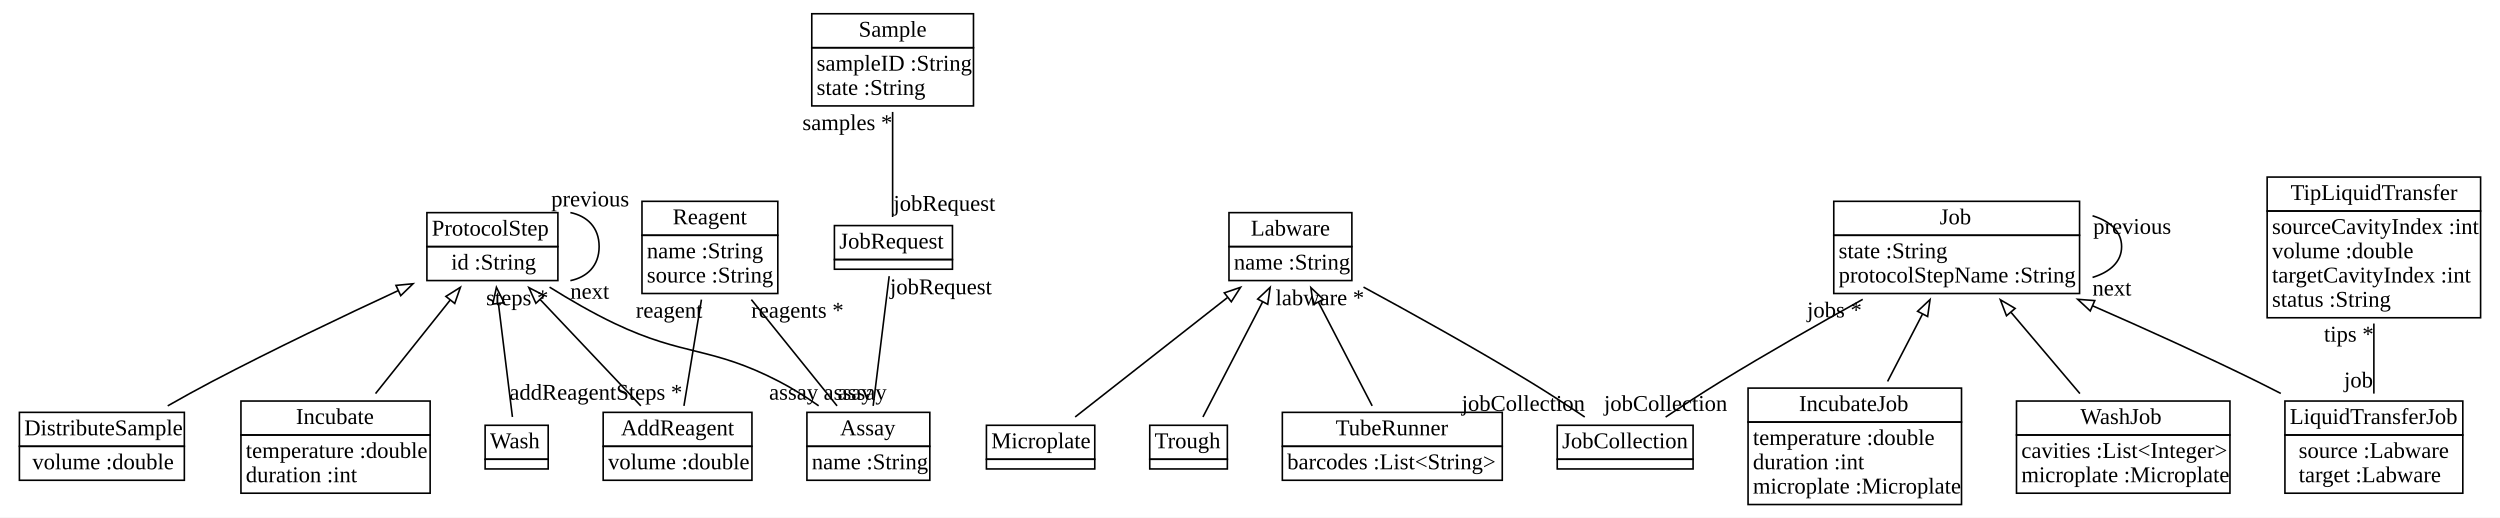
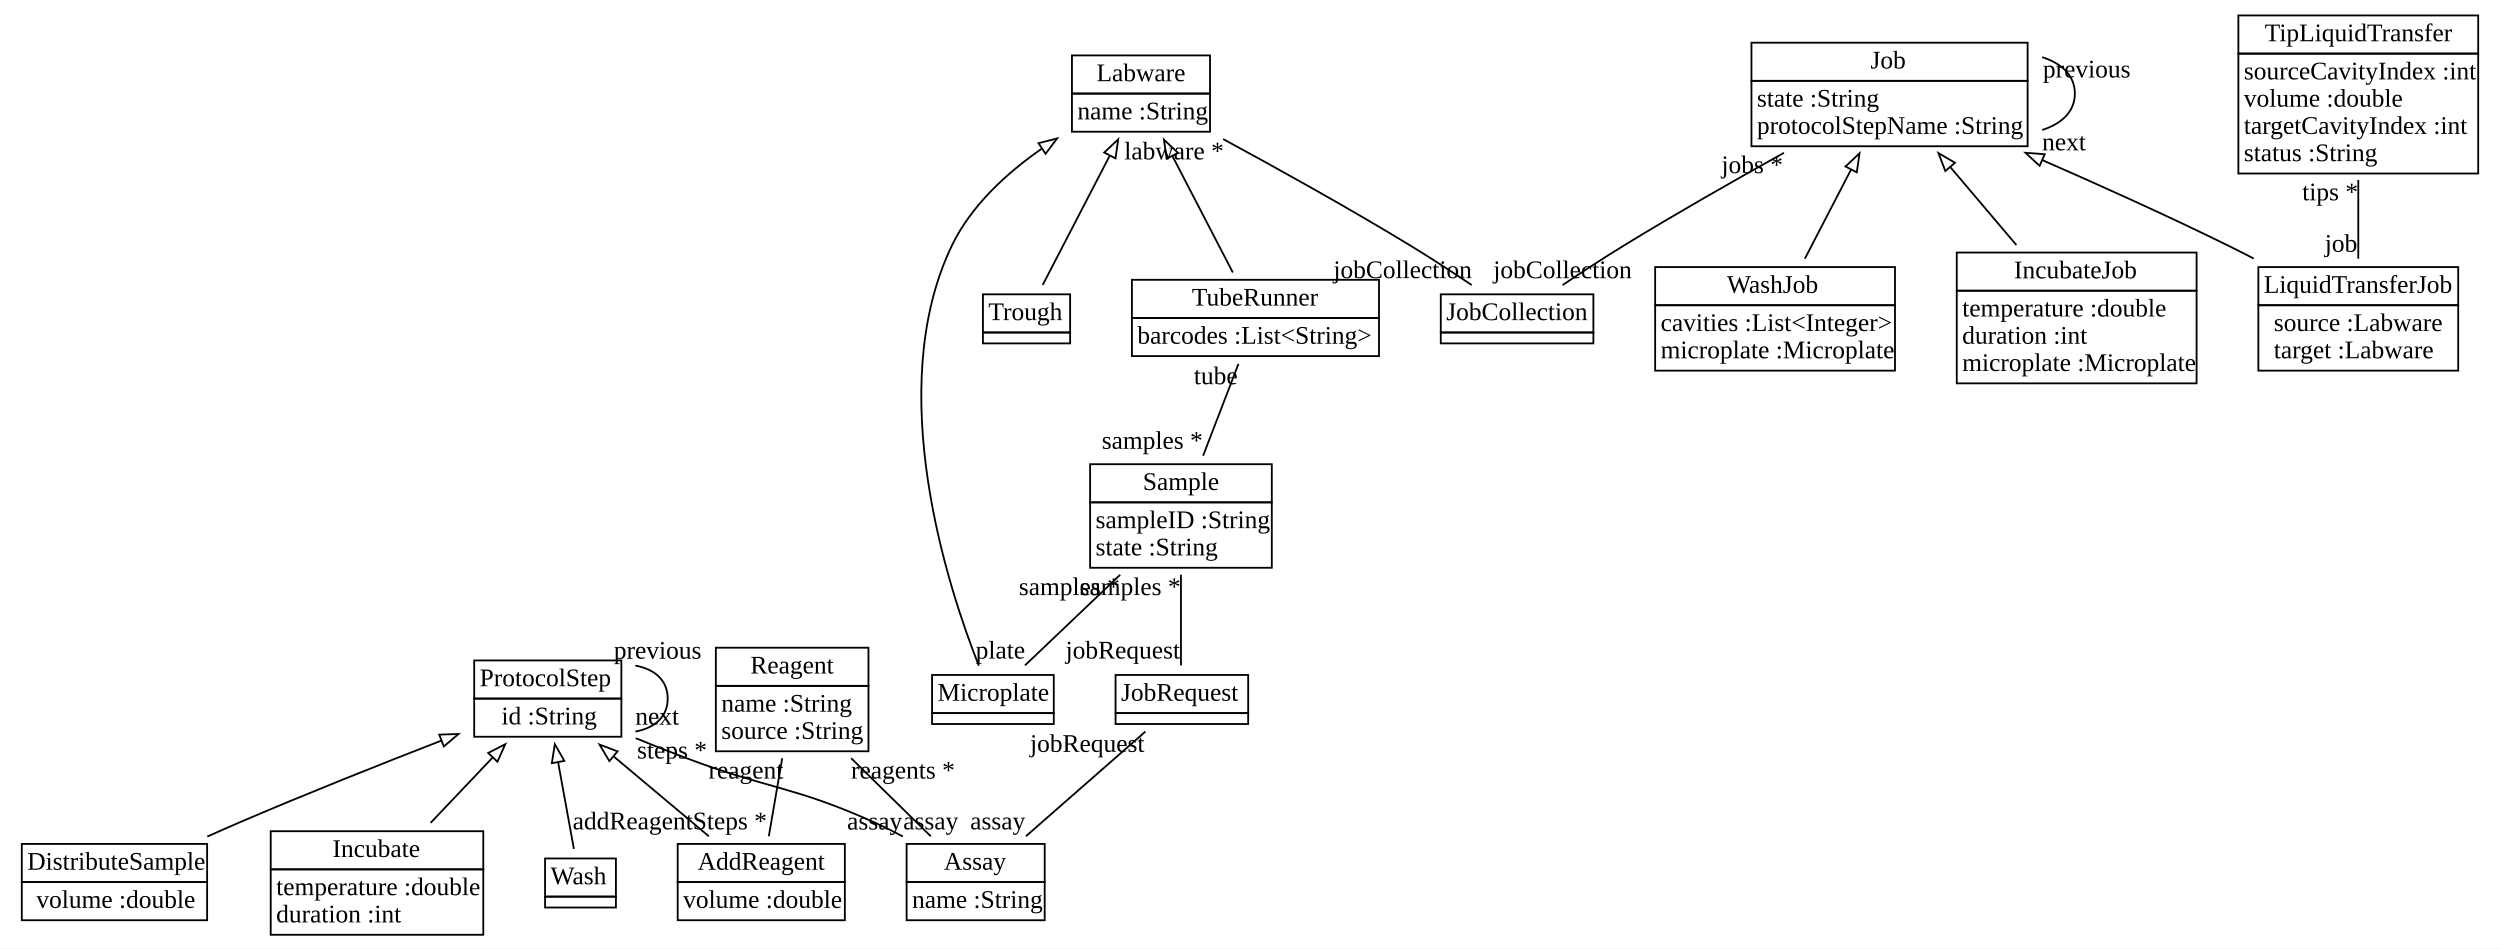
- <svg xmlns="http://www.w3.org/2000/svg" width="1546px" height="320px" viewBox="0.00 0.00 1546.00 320.00">
-   <g id="graph0" class="graph" transform="scale(1.0 1.0) rotate(0) translate(4 316)">
-     <polygon fill="white" stroke="none" points="-4,4 -4,-316 1542,-316 1542,4 -4,4" />
+ <svg xmlns="http://www.w3.org/2000/svg" width="1376px" height="522px" viewBox="0.00 0.00 1376.00 522.00">
+   <g id="graph0" class="graph" transform="scale(1.0 1.0) rotate(0) translate(4 518)">
+     <polygon fill="white" stroke="none" points="-4,4 -4,-518 1372,-518 1372,4 -4,4" />
    <g id="node1" class="node">
-       <polygon fill="none" stroke="black" points="369,-40 369,-61 461,-61 461,-40 369,-40" />
-       <text text-anchor="start" x="380" y="-46.8" font-family="Times New Roman,serif" font-size="14.00">AddReagent</text>
-       <polygon fill="none" stroke="black" points="369,-19 369,-40 461,-40 461,-19 369,-19" />
-       <text text-anchor="start" x="372" y="-25.8" font-family="Times New Roman,serif" font-size="14.00">volume :double</text>
+       <polygon fill="none" stroke="black" points="369,-32.5 369,-53.5 461,-53.5 461,-32.5 369,-32.5" />
+       <text text-anchor="start" x="380" y="-39.3" font-family="Times New Roman,serif" font-size="14.00">AddReagent</text>
+       <polygon fill="none" stroke="black" points="369,-11.5 369,-32.5 461,-32.5 461,-11.5 369,-11.5" />
+       <text text-anchor="start" x="372" y="-18.3" font-family="Times New Roman,serif" font-size="14.00">volume :double</text>
    </g>
    <g id="node12" class="node">
-       <polygon fill="none" stroke="black" points="260,-163.5 260,-184.5 341,-184.5 341,-163.5 260,-163.5" />
-       <text text-anchor="start" x="263" y="-170.3" font-family="Times New Roman,serif" font-size="14.00">ProtocolStep</text>
-       <polygon fill="none" stroke="black" points="260,-142.5 260,-163.5 341,-163.5 341,-142.5 260,-142.5" />
-       <text text-anchor="start" x="275" y="-149.3" font-family="Times New Roman,serif" font-size="14.00">id :String</text>
+       <polygon fill="none" stroke="black" points="257,-133.5 257,-154.5 338,-154.5 338,-133.5 257,-133.5" />
+       <text text-anchor="start" x="260" y="-140.3" font-family="Times New Roman,serif" font-size="14.00">ProtocolStep</text>
+       <polygon fill="none" stroke="black" points="257,-112.5 257,-133.5 338,-133.5 338,-112.5 257,-112.5" />
+       <text text-anchor="start" x="272" y="-119.3" font-family="Times New Roman,serif" font-size="14.00">id :String</text>
+     </g>
+     <g id="edge13" class="edge">
+       <path fill="none" stroke="black" d="M386.134,-57.718C370.42,-70.902 350.807,-87.357 333.983,-101.472" />
+       <polygon fill="none" stroke="black" points="331.388,-99.08 325.977,-108.189 335.888,-104.443 331.388,-99.08" />
+     </g>
+     <g id="node13" class="node">
+       <polygon fill="none" stroke="black" points="390,-140.5 390,-161.5 474,-161.5 474,-140.5 390,-140.5" />
+       <text text-anchor="start" x="409" y="-147.3" font-family="Times New Roman,serif" font-size="14.00">Reagent</text>
+       <polygon fill="none" stroke="black" points="390,-104.5 390,-140.5 474,-140.5 474,-104.5 390,-104.5" />
+       <text text-anchor="start" x="393" y="-126.3" font-family="Times New Roman,serif" font-size="14.00">name :String</text>
+       <text text-anchor="start" x="393" y="-111.3" font-family="Times New Roman,serif" font-size="14.00">source :String</text>
+     </g>
+     <g id="edge1" class="edge">
+       <path fill="none" stroke="black" d="M419.159,-57.718C421.38,-70.655 424.143,-86.742 426.535,-100.677" />
+       <text text-anchor="middle" x="406.535" y="-89.477" font-family="Times New Roman,serif" font-size="14.00">reagent</text>
+       <text text-anchor="middle" x="364.659" y="-61.518" font-family="Times New Roman,serif" font-size="14.00">addReagentSteps *</text>
+     </g>
+     <g id="node2" class="node">
+       <polygon fill="none" stroke="black" points="495,-32.5 495,-53.5 571,-53.5 571,-32.5 495,-32.5" />
+       <text text-anchor="start" x="515.5" y="-39.3" font-family="Times New Roman,serif" font-size="14.00">Assay</text>
+       <polygon fill="none" stroke="black" points="495,-11.5 495,-32.5 571,-32.5 571,-11.5 495,-11.5" />
+       <text text-anchor="start" x="498" y="-18.3" font-family="Times New Roman,serif" font-size="14.00">name :String</text>
+     </g>
+     <g id="node8" class="node">
+       <polygon fill="none" stroke="black" points="610,-125.5 610,-146.5 683,-146.5 683,-125.5 610,-125.5" />
+       <text text-anchor="start" x="613" y="-132.3" font-family="Times New Roman,serif" font-size="14.00">JobRequest</text>
+       <polygon fill="none" stroke="black" points="610,-119.5 610,-125.5 683,-125.5 683,-119.5 610,-119.5" />
+     </g>
+     <g id="edge2" class="edge">
+       <path fill="none" stroke="black" d="M560.643,-57.718C581.029,-75.578 608.266,-99.441 626.434,-115.358" />
+       <text text-anchor="middle" x="594.434" y="-104.158" font-family="Times New Roman,serif" font-size="14.00">jobRequest</text>
+       <text text-anchor="middle" x="545.143" y="-61.518" font-family="Times New Roman,serif" font-size="14.00">assay</text>
+     </g>
+     <g id="edge3" class="edge">
+       <path fill="none" stroke="black" d="M492.908,-57.617C487.958,-60.249 482.912,-62.776 478,-65 433.06,-85.351 419.143,-83.547 373,-101 364.183,-104.335 354.861,-108.044 345.88,-111.713" />
+       <text text-anchor="middle" x="365.88" y="-100.513" font-family="Times New Roman,serif" font-size="14.00">steps *</text>
+       <text text-anchor="middle" x="477.408" y="-61.417" font-family="Times New Roman,serif" font-size="14.00">assay</text>
+     </g>
+     <g id="edge4" class="edge">
+       <path fill="none" stroke="black" d="M508.293,-57.718C495.094,-70.655 478.683,-86.742 464.466,-100.677" />
+       <text text-anchor="middle" x="492.966" y="-89.477" font-family="Times New Roman,serif" font-size="14.00">reagents *</text>
+       <text text-anchor="middle" x="508.293" y="-61.518" font-family="Times New Roman,serif" font-size="14.00">assay</text>
+     </g>
+     <g id="node3" class="node">
+       <polygon fill="none" stroke="black" points="8,-32.5 8,-53.5 110,-53.5 110,-32.5 8,-32.5" />
+       <text text-anchor="start" x="11" y="-39.3" font-family="Times New Roman,serif" font-size="14.00">DistributeSample</text>
+       <polygon fill="none" stroke="black" points="8,-11.5 8,-32.5 110,-32.5 110,-11.5 8,-11.5" />
+       <text text-anchor="start" x="16" y="-18.3" font-family="Times New Roman,serif" font-size="14.00">volume :double</text>
+     </g>
+     <g id="edge14" class="edge">
+       <path fill="none" stroke="black" d="M110.102,-57.544C115.783,-60.106 121.501,-62.637 127,-65 163.91,-80.862 205.857,-97.531 238.848,-110.336" />
+       <polygon fill="none" stroke="black" points="237.753,-113.666 248.342,-114.011 240.28,-107.137 237.753,-113.666" />
+     </g>
+     <g id="node4" class="node">
+       <polygon fill="none" stroke="black" points="145,-39.5 145,-60.5 262,-60.5 262,-39.5 145,-39.5" />
+       <text text-anchor="start" x="179" y="-46.3" font-family="Times New Roman,serif" font-size="14.00">Incubate</text>
+       <polygon fill="none" stroke="black" points="145,-3.5 145,-39.5 262,-39.5 262,-3.5 145,-3.5" />
+       <text text-anchor="start" x="148" y="-25.3" font-family="Times New Roman,serif" font-size="14.00">temperature :double</text>
+       <text text-anchor="start" x="148" y="-10.3" font-family="Times New Roman,serif" font-size="14.00">duration :int</text>
+     </g>
+     <g id="edge15" class="edge">
+       <path fill="none" stroke="black" d="M233.001,-65.096C243.931,-76.609 256.28,-89.614 267.194,-101.108" />
+       <polygon fill="none" stroke="black" points="264.705,-103.571 274.129,-108.412 269.782,-98.751 264.705,-103.571" />
+     </g>
+     <g id="node5" class="node">
+       <polygon fill="none" stroke="black" points="1073,-358 1073,-379 1205,-379 1205,-358 1073,-358" />
+       <text text-anchor="start" x="1104.5" y="-364.8" font-family="Times New Roman,serif" font-size="14.00">IncubateJob</text>
+       <polygon fill="none" stroke="black" points="1073,-307 1073,-358 1205,-358 1205,-307 1073,-307" />
+       <text text-anchor="start" x="1076" y="-343.8" font-family="Times New Roman,serif" font-size="14.00">temperature :double</text>
+       <text text-anchor="start" x="1076" y="-328.8" font-family="Times New Roman,serif" font-size="14.00">duration :int</text>
+       <text text-anchor="start" x="1076" y="-313.8" font-family="Times New Roman,serif" font-size="14.00">microplate :Microplate</text>
+     </g>
+     <g id="node6" class="node">
+       <polygon fill="none" stroke="black" points="960,-473.5 960,-494.5 1112,-494.5 1112,-473.5 960,-473.5" />
+       <text text-anchor="start" x="1025.5" y="-480.3" font-family="Times New Roman,serif" font-size="14.00">Job</text>
+       <polygon fill="none" stroke="black" points="960,-437.5 960,-473.5 1112,-473.5 1112,-437.5 960,-437.5" />
+       <text text-anchor="start" x="963" y="-459.3" font-family="Times New Roman,serif" font-size="14.00">state :String</text>
+       <text text-anchor="start" x="963" y="-444.3" font-family="Times New Roman,serif" font-size="14.00">protocolStepName :String</text>
+     </g>
+     <g id="edge16" class="edge">
+       <path fill="none" stroke="black" d="M1105.84,-383.112C1094.24,-396.798 1081.21,-412.169 1069.57,-425.895" />
+       <polygon fill="none" stroke="black" points="1066.7,-423.87 1062.91,-433.761 1072.04,-428.396 1066.7,-423.87" />
+     </g>
+     <g id="edge9" class="edge">
+       <path fill="none" stroke="black" d="M1120.03,-446.452C1130.85,-449.929 1138,-456.611 1138,-466.5 1138,-476.389 1130.85,-483.071 1120.03,-486.548" />
+       <text text-anchor="middle" x="1144.53" y="-475.348" font-family="Times New Roman,serif" font-size="14.00">previous</text>
+       <text text-anchor="middle" x="1132.03" y="-435.252" font-family="Times New Roman,serif" font-size="14.00">next</text>
+     </g>
+     <g id="node7" class="node">
+       <polygon fill="none" stroke="black" points="789,-335 789,-356 873,-356 873,-335 789,-335" />
+       <text text-anchor="start" x="792" y="-341.8" font-family="Times New Roman,serif" font-size="14.00">JobCollection</text>
+       <polygon fill="none" stroke="black" points="789,-329 789,-335 873,-335 873,-329 789,-329" />
+     </g>
+     <g id="edge6" class="edge">
+       <path fill="none" stroke="black" d="M856.017,-361.092C866.421,-368.055 878.689,-376.078 890,-383 918.557,-400.478 950.92,-418.901 977.907,-433.893" />
+       <text text-anchor="middle" x="960.407" y="-422.693" font-family="Times New Roman,serif" font-size="14.00">jobs *</text>
+       <text text-anchor="middle" x="856.017" y="-364.892" font-family="Times New Roman,serif" font-size="14.00">jobCollection</text>
+     </g>
+     <g id="node9" class="node">
+       <polygon fill="none" stroke="black" points="586,-466.5 586,-487.5 662,-487.5 662,-466.5 586,-466.5" />
+       <text text-anchor="start" x="599.5" y="-473.3" font-family="Times New Roman,serif" font-size="14.00">Labware</text>
+       <polygon fill="none" stroke="black" points="586,-445.5 586,-466.5 662,-466.5 662,-445.5 586,-445.5" />
+       <text text-anchor="start" x="589" y="-452.3" font-family="Times New Roman,serif" font-size="14.00">name :String</text>
+     </g>
+     <g id="edge7" class="edge">
+       <path fill="none" stroke="black" d="M806.003,-361.125C795.602,-368.093 783.331,-376.111 772,-383 738.067,-403.632 698.766,-425.446 669.194,-441.458" />
+       <text text-anchor="middle" x="642.194" y="-430.258" font-family="Times New Roman,serif" font-size="14.00">labware *</text>
+       <text text-anchor="middle" x="768.003" y="-364.925" font-family="Times New Roman,serif" font-size="14.00">jobCollection</text>
+     </g>
+     <g id="node14" class="node">
+       <polygon fill="none" stroke="black" points="596,-241.5 596,-262.5 696,-262.5 696,-241.5 596,-241.5" />
+       <text text-anchor="start" x="625" y="-248.3" font-family="Times New Roman,serif" font-size="14.00">Sample</text>
+       <polygon fill="none" stroke="black" points="596,-205.5 596,-241.5 696,-241.5 696,-205.5 596,-205.5" />
+       <text text-anchor="start" x="599" y="-227.3" font-family="Times New Roman,serif" font-size="14.00">sampleID :String</text>
+       <text text-anchor="start" x="599" y="-212.3" font-family="Times New Roman,serif" font-size="14.00">state :String</text>
+     </g>
+     <g id="edge8" class="edge">
+       <path fill="none" stroke="black" d="M646,-151.744C646,-165.483 646,-185.094 646,-201.665" />
+       <text text-anchor="middle" x="618" y="-190.465" font-family="Times New Roman,serif" font-size="14.00">samples *</text>
+       <text text-anchor="middle" x="614" y="-155.544" font-family="Times New Roman,serif" font-size="14.00">jobRequest</text>
+     </g>
+     <g id="node10" class="node">
+       <polygon fill="none" stroke="black" points="1239,-350 1239,-371 1349,-371 1349,-350 1239,-350" />
+       <text text-anchor="start" x="1242" y="-356.8" font-family="Times New Roman,serif" font-size="14.00">LiquidTransferJob</text>
+       <polygon fill="none" stroke="black" points="1239,-314 1239,-350 1349,-350 1349,-314 1239,-314" />
+       <text text-anchor="start" x="1247.5" y="-335.8" font-family="Times New Roman,serif" font-size="14.00">source :Labware</text>
+       <text text-anchor="start" x="1247.5" y="-320.8" font-family="Times New Roman,serif" font-size="14.00">target :Labware</text>
+     </g>
+     <g id="edge17" class="edge">
+       <path fill="none" stroke="black" d="M1236.44,-375.696C1231.58,-378.215 1226.72,-380.679 1222,-383 1189.11,-399.172 1152.32,-415.787 1120.21,-429.83" />
+       <polygon fill="none" stroke="black" points="1118.61,-426.707 1110.84,-433.91 1121.4,-433.125 1118.61,-426.707" />
+     </g>
+     <g id="node15" class="node">
+       <polygon fill="none" stroke="black" points="1228,-488.5 1228,-509.5 1360,-509.5 1360,-488.5 1228,-488.5" />
+       <text text-anchor="start" x="1242.5" y="-495.3" font-family="Times New Roman,serif" font-size="14.00">TipLiquidTransfer</text>
+       <polygon fill="none" stroke="black" points="1228,-422.5 1228,-488.5 1360,-488.5 1360,-422.5 1228,-422.5" />
+       <text text-anchor="start" x="1231" y="-474.3" font-family="Times New Roman,serif" font-size="14.00">sourceCavityIndex :int</text>
+       <text text-anchor="start" x="1231" y="-459.3" font-family="Times New Roman,serif" font-size="14.00">volume :double</text>
+       <text text-anchor="start" x="1231" y="-444.3" font-family="Times New Roman,serif" font-size="14.00">targetCavityIndex :int</text>
+       <text text-anchor="start" x="1231" y="-429.3" font-family="Times New Roman,serif" font-size="14.00">status :String</text>
+     </g>
+     <g id="edge5" class="edge">
+       <path fill="none" stroke="black" d="M1294,-375.606C1294,-388.824 1294,-404.456 1294,-418.946" />
+       <text text-anchor="middle" x="1278.5" y="-407.746" font-family="Times New Roman,serif" font-size="14.00">tips *</text>
+       <text text-anchor="middle" x="1284.5" y="-379.406" font-family="Times New Roman,serif" font-size="14.00">job</text>
+     </g>
+     <g id="node11" class="node">
+       <polygon fill="none" stroke="black" points="509,-125.5 509,-146.5 576,-146.5 576,-125.5 509,-125.5" />
+       <text text-anchor="start" x="512" y="-132.3" font-family="Times New Roman,serif" font-size="14.00">Microplate</text>
+       <polygon fill="none" stroke="black" points="509,-119.5 509,-125.5 576,-125.5 576,-119.5 509,-119.5" />
+     </g>
+     <g id="edge18" class="edge">
+       <path fill="none" stroke="black" d="M534.766,-151.554C518.175,-193.423 481.656,-303.64 520,-383 530.568,-404.873 550.064,-422.719 569.344,-436.148" />
+       <polygon fill="none" stroke="black" points="567.596,-439.189 577.86,-441.818 571.476,-433.362 567.596,-439.189" />
    </g>
    <g id="edge11" class="edge">
-       <path fill="none" stroke="black" d="M392.28,-65.004C374.44,-83.852 349.447,-110.258 329.969,-130.837" />
-       <polygon fill="none" stroke="black" points="327.399,-128.461 323.067,-138.13 332.483,-133.273 327.399,-128.461" />
-     </g>
-     <g id="node13" class="node">
-       <polygon fill="none" stroke="black" points="393,-170.5 393,-191.5 477,-191.5 477,-170.5 393,-170.5" />
-       <text text-anchor="start" x="412" y="-177.3" font-family="Times New Roman,serif" font-size="14.00">Reagent</text>
-       <polygon fill="none" stroke="black" points="393,-134.5 393,-170.5 477,-170.5 477,-134.5 393,-134.5" />
-       <text text-anchor="start" x="396" y="-156.3" font-family="Times New Roman,serif" font-size="14.00">name :String</text>
-       <text text-anchor="start" x="396" y="-141.3" font-family="Times New Roman,serif" font-size="14.00">source :String</text>
-     </g>
-     <g id="edge1" class="edge">
-       <path fill="none" stroke="black" d="M418.951,-65.004C422.048,-83.815 426.384,-110.156 429.768,-130.716" />
-       <text text-anchor="middle" x="409.768" y="-119.516" font-family="Times New Roman,serif" font-size="14.00">reagent</text>
-       <text text-anchor="middle" x="364.451" y="-68.805" font-family="Times New Roman,serif" font-size="14.00">addReagentSteps *</text>
-     </g>
-     <g id="node2" class="node">
-       <polygon fill="none" stroke="black" points="495,-40 495,-61 571,-61 571,-40 495,-40" />
-       <text text-anchor="start" x="515.5" y="-46.8" font-family="Times New Roman,serif" font-size="14.00">Assay</text>
-       <polygon fill="none" stroke="black" points="495,-19 495,-40 571,-40 571,-19 495,-19" />
-       <text text-anchor="start" x="498" y="-25.8" font-family="Times New Roman,serif" font-size="14.00">name :String</text>
-     </g>
-     <g id="node8" class="node">
-       <polygon fill="none" stroke="black" points="512,-155.5 512,-176.5 585,-176.5 585,-155.5 512,-155.5" />
-       <text text-anchor="start" x="515" y="-162.3" font-family="Times New Roman,serif" font-size="14.00">JobRequest</text>
-       <polygon fill="none" stroke="black" points="512,-149.5 512,-155.5 585,-155.5 585,-149.5 512,-149.5" />
-     </g>
-     <g id="edge2" class="edge">
-       <path fill="none" stroke="black" d="M535.964,-65.004C538.884,-88.656 543.273,-124.212 545.866,-145.215" />
-       <text text-anchor="middle" x="577.866" y="-134.015" font-family="Times New Roman,serif" font-size="14.00">jobRequest</text>
-       <text text-anchor="middle" x="520.464" y="-68.805" font-family="Times New Roman,serif" font-size="14.00">assay</text>
-     </g>
-     <g id="edge3" class="edge">
-       <path fill="none" stroke="black" d="M502.256,-65.049C494.592,-70.403 486.211,-75.746 478,-80 435.315,-102.116 419.409,-95.341 376,-116 362.452,-122.448 348.259,-130.685 335.856,-138.431" />
-       <text text-anchor="middle" x="315.856" y="-127.231" font-family="Times New Roman,serif" font-size="14.00">steps *</text>
-       <text text-anchor="middle" x="486.756" y="-68.849" font-family="Times New Roman,serif" font-size="14.00">assay</text>
-     </g>
-     <g id="edge4" class="edge">
-       <path fill="none" stroke="black" d="M513.638,-65.004C498.466,-83.815 477.22,-110.156 460.636,-130.716" />
-       <text text-anchor="middle" x="489.136" y="-119.516" font-family="Times New Roman,serif" font-size="14.00">reagents *</text>
-       <text text-anchor="middle" x="529.138" y="-68.805" font-family="Times New Roman,serif" font-size="14.00">assay</text>
-     </g>
-     <g id="node3" class="node">
-       <polygon fill="none" stroke="black" points="8,-40 8,-61 110,-61 110,-40 8,-40" />
-       <text text-anchor="start" x="11" y="-46.8" font-family="Times New Roman,serif" font-size="14.00">DistributeSample</text>
-       <polygon fill="none" stroke="black" points="8,-19 8,-40 110,-40 110,-19 8,-19" />
-       <text text-anchor="start" x="16" y="-25.8" font-family="Times New Roman,serif" font-size="14.00">volume :double</text>
+       <path fill="none" stroke="black" d="M560.115,-151.744C574.548,-165.483 595.149,-185.094 612.557,-201.665" />
+       <text text-anchor="middle" x="584.557" y="-190.465" font-family="Times New Roman,serif" font-size="14.00">samples *</text>
+       <text text-anchor="middle" x="546.615" y="-155.544" font-family="Times New Roman,serif" font-size="14.00">plate</text>
+     </g>
+     <g id="edge10" class="edge">
+       <path fill="none" stroke="black" d="M345.714,-115.355C356.042,-117.198 363.5,-123.246 363.5,-133.5 363.5,-143.754 356.042,-149.802 345.714,-151.645" />
+       <text text-anchor="middle" x="357.964" y="-155.445" font-family="Times New Roman,serif" font-size="14.00">previous</text>
+       <text text-anchor="middle" x="357.714" y="-119.155" font-family="Times New Roman,serif" font-size="14.00">next</text>
+     </g>
+     <g id="node17" class="node">
+       <polygon fill="none" stroke="black" points="619,-343 619,-364 755,-364 755,-343 619,-343" />
+       <text text-anchor="start" x="652" y="-349.8" font-family="Times New Roman,serif" font-size="14.00">TubeRunner</text>
+       <polygon fill="none" stroke="black" points="619,-322 619,-343 755,-343 755,-322 619,-322" />
+       <text text-anchor="start" x="622" y="-328.8" font-family="Times New Roman,serif" font-size="14.00">barcodes :List&lt;String&gt;</text>
    </g>
    <g id="edge12" class="edge">
-       <path fill="none" stroke="black" d="M99.715,-65.017C108.636,-70.093 118.08,-75.324 127,-80 164.848,-99.842 208.26,-120.538 242.129,-136.238" />
-       <polygon fill="none" stroke="black" points="240.87,-139.512 251.416,-140.529 243.806,-133.158 240.87,-139.512" />
-     </g>
-     <g id="node4" class="node">
-       <polygon fill="none" stroke="black" points="145,-47 145,-68 262,-68 262,-47 145,-47" />
-       <text text-anchor="start" x="179" y="-53.8" font-family="Times New Roman,serif" font-size="14.00">Incubate</text>
-       <polygon fill="none" stroke="black" points="145,-11 145,-47 262,-47 262,-11 145,-11" />
-       <text text-anchor="start" x="148" y="-32.8" font-family="Times New Roman,serif" font-size="14.00">temperature :double</text>
-       <text text-anchor="start" x="148" y="-17.8" font-family="Times New Roman,serif" font-size="14.00">duration :int</text>
-     </g>
-     <g id="edge13" class="edge">
-       <path fill="none" stroke="black" d="M228.232,-72.606C242.447,-90.41 260.155,-112.591 274.425,-130.465" />
-       <polygon fill="none" stroke="black" points="271.74,-132.712 280.715,-138.343 277.211,-128.345 271.74,-132.712" />
-     </g>
-     <g id="node5" class="node">
-       <polygon fill="none" stroke="black" points="1077,-55 1077,-76 1209,-76 1209,-55 1077,-55" />
-       <text text-anchor="start" x="1108.5" y="-61.8" font-family="Times New Roman,serif" font-size="14.00">IncubateJob</text>
-       <polygon fill="none" stroke="black" points="1077,-4 1077,-55 1209,-55 1209,-4 1077,-4" />
-       <text text-anchor="start" x="1080" y="-40.8" font-family="Times New Roman,serif" font-size="14.00">temperature :double</text>
-       <text text-anchor="start" x="1080" y="-25.8" font-family="Times New Roman,serif" font-size="14.00">duration :int</text>
-       <text text-anchor="start" x="1080" y="-10.8" font-family="Times New Roman,serif" font-size="14.00">microplate :Microplate</text>
-     </g>
-     <g id="node6" class="node">
-       <polygon fill="none" stroke="black" points="1130,-170.5 1130,-191.5 1282,-191.5 1282,-170.5 1130,-170.5" />
-       <text text-anchor="start" x="1195.5" y="-177.3" font-family="Times New Roman,serif" font-size="14.00">Job</text>
-       <polygon fill="none" stroke="black" points="1130,-134.5 1130,-170.5 1282,-170.5 1282,-134.5 1130,-134.5" />
-       <text text-anchor="start" x="1133" y="-156.3" font-family="Times New Roman,serif" font-size="14.00">state :String</text>
-       <text text-anchor="start" x="1133" y="-141.3" font-family="Times New Roman,serif" font-size="14.00">protocolStepName :String</text>
-     </g>
-     <g id="edge14" class="edge">
-       <path fill="none" stroke="black" d="M1163.28,-80.112C1170.18,-93.414 1177.9,-108.308 1184.86,-121.736" />
-       <polygon fill="none" stroke="black" points="1181.83,-123.494 1189.54,-130.761 1188.05,-120.272 1181.83,-123.494" />
-     </g>
-     <g id="edge9" class="edge">
-       <path fill="none" stroke="black" d="M1290.03,-144.438C1300.85,-147.744 1308,-154.098 1308,-163.5 1308,-172.902 1300.85,-179.256 1290.03,-182.562" />
-       <text text-anchor="middle" x="1314.53" y="-171.362" font-family="Times New Roman,serif" font-size="14.00">previous</text>
-       <text text-anchor="middle" x="1302.03" y="-133.238" font-family="Times New Roman,serif" font-size="14.00">next</text>
-     </g>
-     <g id="node7" class="node">
-       <polygon fill="none" stroke="black" points="959,-32 959,-53 1043,-53 1043,-32 959,-32" />
-       <text text-anchor="start" x="962" y="-38.8" font-family="Times New Roman,serif" font-size="14.00">JobCollection</text>
-       <polygon fill="none" stroke="black" points="959,-26 959,-32 1043,-32 1043,-26 959,-26" />
-     </g>
-     <g id="edge6" class="edge">
-       <path fill="none" stroke="black" d="M1026.02,-58.092C1036.42,-65.055 1048.69,-73.078 1060,-80 1088.56,-97.478 1120.92,-115.901 1147.91,-130.893" />
-       <text text-anchor="middle" x="1130.41" y="-119.693" font-family="Times New Roman,serif" font-size="14.00">jobs *</text>
-       <text text-anchor="middle" x="1026.02" y="-61.892" font-family="Times New Roman,serif" font-size="14.00">jobCollection</text>
-     </g>
-     <g id="node9" class="node">
-       <polygon fill="none" stroke="black" points="756,-163.5 756,-184.5 832,-184.5 832,-163.5 756,-163.5" />
-       <text text-anchor="start" x="769.5" y="-170.3" font-family="Times New Roman,serif" font-size="14.00">Labware</text>
-       <polygon fill="none" stroke="black" points="756,-142.5 756,-163.5 832,-163.5 832,-142.5 756,-142.5" />
-       <text text-anchor="start" x="759" y="-149.3" font-family="Times New Roman,serif" font-size="14.00">name :String</text>
-     </g>
-     <g id="edge7" class="edge">
-       <path fill="none" stroke="black" d="M976.003,-58.125C965.602,-65.093 953.331,-73.111 942,-80 908.067,-100.632 868.766,-122.446 839.194,-138.458" />
-       <text text-anchor="middle" x="812.194" y="-127.258" font-family="Times New Roman,serif" font-size="14.00">labware *</text>
-       <text text-anchor="middle" x="938.003" y="-61.925" font-family="Times New Roman,serif" font-size="14.00">jobCollection</text>
-     </g>
-     <g id="node14" class="node">
-       <polygon fill="none" stroke="black" points="498,-286.5 498,-307.5 598,-307.5 598,-286.5 498,-286.5" />
-       <text text-anchor="start" x="527" y="-293.3" font-family="Times New Roman,serif" font-size="14.00">Sample</text>
-       <polygon fill="none" stroke="black" points="498,-250.5 498,-286.5 598,-286.5 598,-250.5 498,-250.5" />
-       <text text-anchor="start" x="501" y="-272.3" font-family="Times New Roman,serif" font-size="14.00">sampleID :String</text>
-       <text text-anchor="start" x="501" y="-257.3" font-family="Times New Roman,serif" font-size="14.00">state :String</text>
-     </g>
-     <g id="edge8" class="edge">
-       <path fill="none" stroke="black" d="M548,-181.814C548,-199.005 548,-225.758 548,-246.768" />
-       <text text-anchor="middle" x="520" y="-235.568" font-family="Times New Roman,serif" font-size="14.00">samples *</text>
-       <text text-anchor="middle" x="580" y="-185.614" font-family="Times New Roman,serif" font-size="14.00">jobRequest</text>
-     </g>
-     <g id="node10" class="node">
-       <polygon fill="none" stroke="black" points="1409,-47 1409,-68 1519,-68 1519,-47 1409,-47" />
-       <text text-anchor="start" x="1412" y="-53.8" font-family="Times New Roman,serif" font-size="14.00">LiquidTransferJob</text>
-       <polygon fill="none" stroke="black" points="1409,-11 1409,-47 1519,-47 1519,-11 1409,-11" />
-       <text text-anchor="start" x="1417.5" y="-32.8" font-family="Times New Roman,serif" font-size="14.00">source :Labware</text>
-       <text text-anchor="start" x="1417.5" y="-17.8" font-family="Times New Roman,serif" font-size="14.00">target :Labware</text>
-     </g>
-     <g id="edge15" class="edge">
-       <path fill="none" stroke="black" d="M1406.44,-72.696C1401.58,-75.215 1396.72,-77.679 1392,-80 1359.11,-96.172 1322.32,-112.787 1290.21,-126.83" />
-       <polygon fill="none" stroke="black" points="1288.61,-123.707 1280.84,-130.91 1291.4,-130.125 1288.61,-123.707" />
-     </g>
-     <g id="node15" class="node">
-       <polygon fill="none" stroke="black" points="1398,-185.5 1398,-206.5 1530,-206.5 1530,-185.5 1398,-185.5" />
-       <text text-anchor="start" x="1412.5" y="-192.3" font-family="Times New Roman,serif" font-size="14.00">TipLiquidTransfer</text>
-       <polygon fill="none" stroke="black" points="1398,-119.5 1398,-185.5 1530,-185.5 1530,-119.5 1398,-119.5" />
-       <text text-anchor="start" x="1401" y="-171.3" font-family="Times New Roman,serif" font-size="14.00">sourceCavityIndex :int</text>
-       <text text-anchor="start" x="1401" y="-156.3" font-family="Times New Roman,serif" font-size="14.00">volume :double</text>
-       <text text-anchor="start" x="1401" y="-141.3" font-family="Times New Roman,serif" font-size="14.00">targetCavityIndex :int</text>
-       <text text-anchor="start" x="1401" y="-126.3" font-family="Times New Roman,serif" font-size="14.00">status :String</text>
-     </g>
-     <g id="edge5" class="edge">
-       <path fill="none" stroke="black" d="M1464,-72.606C1464,-85.824 1464,-101.456 1464,-115.946" />
-       <text text-anchor="middle" x="1448.5" y="-104.746" font-family="Times New Roman,serif" font-size="14.00">tips *</text>
-       <text text-anchor="middle" x="1454.5" y="-76.406" font-family="Times New Roman,serif" font-size="14.00">job</text>
-     </g>
-     <g id="node11" class="node">
-       <polygon fill="none" stroke="black" points="606,-32 606,-53 673,-53 673,-32 606,-32" />
-       <text text-anchor="start" x="609" y="-38.8" font-family="Times New Roman,serif" font-size="14.00">Microplate</text>
-       <polygon fill="none" stroke="black" points="606,-26 606,-32 673,-32 673,-26 606,-26" />
-     </g>
-     <g id="edge16" class="edge">
-       <path fill="none" stroke="black" d="M660.879,-58.15C685.288,-77.284 725.254,-108.612 755.037,-131.958" />
-       <polygon fill="none" stroke="black" points="753.116,-134.899 763.145,-138.314 757.434,-129.39 753.116,-134.899" />
-     </g>
-     <g id="edge10" class="edge">
-       <path fill="none" stroke="black" d="M348.714,-142.452C359.042,-144.59 366.5,-151.605 366.5,-163.5 366.5,-175.395 359.042,-182.41 348.714,-184.548" />
-       <text text-anchor="middle" x="360.964" y="-188.348" font-family="Times New Roman,serif" font-size="14.00">previous</text>
-       <text text-anchor="middle" x="360.714" y="-131.252" font-family="Times New Roman,serif" font-size="14.00">next</text>
+       <path fill="none" stroke="black" d="M658.19,-267.165C664.422,-283.352 671.887,-302.743 677.656,-317.729" />
+       <text text-anchor="middle" x="665.156" y="-306.529" font-family="Times New Roman,serif" font-size="14.00">tube</text>
+       <text text-anchor="middle" x="630.19" y="-270.965" font-family="Times New Roman,serif" font-size="14.00">samples *</text>
    </g>
    <g id="node16" class="node">
-       <polygon fill="none" stroke="black" points="707,-32 707,-53 755,-53 755,-32 707,-32" />
-       <text text-anchor="start" x="710" y="-38.8" font-family="Times New Roman,serif" font-size="14.00">Trough</text>
-       <polygon fill="none" stroke="black" points="707,-26 707,-32 755,-32 755,-26 707,-26" />
-     </g>
-     <g id="edge17" class="edge">
-       <path fill="none" stroke="black" d="M739.893,-58.15C749.432,-76.548 764.818,-106.221 776.749,-129.23" />
-       <polygon fill="none" stroke="black" points="773.749,-131.047 781.459,-138.314 779.963,-127.825 773.749,-131.047" />
-     </g>
-     <g id="node17" class="node">
-       <polygon fill="none" stroke="black" points="789,-40 789,-61 925,-61 925,-40 789,-40" />
-       <text text-anchor="start" x="822" y="-46.8" font-family="Times New Roman,serif" font-size="14.00">TubeRunner</text>
-       <polygon fill="none" stroke="black" points="789,-19 789,-40 925,-40 925,-19 789,-19" />
-       <text text-anchor="start" x="792" y="-25.8" font-family="Times New Roman,serif" font-size="14.00">barcodes :List&lt;String&gt;</text>
-     </g>
-     <g id="edge18" class="edge">
-       <path fill="none" stroke="black" d="M844.553,-65.004C835.038,-83.356 821.806,-108.874 811.267,-129.2" />
-       <polygon fill="none" stroke="black" points="808.133,-127.641 806.637,-138.13 814.347,-130.863 808.133,-127.641" />
+       <polygon fill="none" stroke="black" points="537,-335 537,-356 585,-356 585,-335 537,-335" />
+       <text text-anchor="start" x="540" y="-341.8" font-family="Times New Roman,serif" font-size="14.00">Trough</text>
+       <polygon fill="none" stroke="black" points="537,-329 537,-335 585,-335 585,-329 537,-329" />
+     </g>
+     <g id="edge19" class="edge">
+       <path fill="none" stroke="black" d="M569.893,-361.15C579.432,-379.548 594.818,-409.221 606.749,-432.23" />
+       <polygon fill="none" stroke="black" points="603.749,-434.047 611.459,-441.314 609.963,-430.825 603.749,-434.047" />
+     </g>
+     <g id="edge20" class="edge">
+       <path fill="none" stroke="black" d="M674.553,-368.004C665.038,-386.356 651.806,-411.874 641.267,-432.2" />
+       <polygon fill="none" stroke="black" points="638.133,-430.641 636.637,-441.13 644.347,-433.863 638.133,-430.641" />
    </g>
    <g id="node18" class="node">
-       <polygon fill="none" stroke="black" points="296,-32 296,-53 335,-53 335,-32 296,-32" />
-       <text text-anchor="start" x="299" y="-38.8" font-family="Times New Roman,serif" font-size="14.00">Wash</text>
-       <polygon fill="none" stroke="black" points="296,-26 296,-32 335,-32 335,-26 296,-26" />
-     </g>
-     <g id="edge19" class="edge">
-       <path fill="none" stroke="black" d="M312.883,-58.15C310.642,-76.302 307.046,-105.431 304.221,-128.306" />
-       <polygon fill="none" stroke="black" points="300.738,-127.96 302.986,-138.314 307.685,-128.818 300.738,-127.96" />
+       <polygon fill="none" stroke="black" points="296,-24.5 296,-45.5 335,-45.5 335,-24.5 296,-24.5" />
+       <text text-anchor="start" x="299" y="-31.3" font-family="Times New Roman,serif" font-size="14.00">Wash</text>
+       <polygon fill="none" stroke="black" points="296,-18.5 296,-24.5 335,-24.5 335,-18.5 296,-18.5" />
+     </g>
+     <g id="edge21" class="edge">
+       <path fill="none" stroke="black" d="M311.865,-50.745C309.485,-63.832 306.137,-82.249 303.22,-98.29" />
+       <polygon fill="none" stroke="black" points="299.726,-97.944 301.38,-108.408 306.613,-99.196 299.726,-97.944" />
    </g>
    <g id="node19" class="node">
-       <polygon fill="none" stroke="black" points="1243,-47 1243,-68 1375,-68 1375,-47 1243,-47" />
-       <text text-anchor="start" x="1282.5" y="-53.8" font-family="Times New Roman,serif" font-size="14.00">WashJob</text>
-       <polygon fill="none" stroke="black" points="1243,-11 1243,-47 1375,-47 1375,-11 1243,-11" />
-       <text text-anchor="start" x="1246" y="-32.8" font-family="Times New Roman,serif" font-size="14.00">cavities :List&lt;Integer&gt;</text>
-       <text text-anchor="start" x="1246" y="-17.8" font-family="Times New Roman,serif" font-size="14.00">microplate :Microplate</text>
-     </g>
-     <g id="edge20" class="edge">
-       <path fill="none" stroke="black" d="M1282.21,-72.606C1269.2,-87.953 1253.43,-106.554 1239.62,-122.844" />
-       <polygon fill="none" stroke="black" points="1236.81,-120.739 1233.02,-130.631 1242.15,-125.266 1236.81,-120.739" />
+       <polygon fill="none" stroke="black" points="907,-350 907,-371 1039,-371 1039,-350 907,-350" />
+       <text text-anchor="start" x="946.5" y="-356.8" font-family="Times New Roman,serif" font-size="14.00">WashJob</text>
+       <polygon fill="none" stroke="black" points="907,-314 907,-350 1039,-350 1039,-314 907,-314" />
+       <text text-anchor="start" x="910" y="-335.8" font-family="Times New Roman,serif" font-size="14.00">cavities :List&lt;Integer&gt;</text>
+       <text text-anchor="start" x="910" y="-320.8" font-family="Times New Roman,serif" font-size="14.00">microplate :Microplate</text>
+     </g>
+     <g id="edge22" class="edge">
+       <path fill="none" stroke="black" d="M989.388,-375.606C997.129,-390.535 1006.47,-408.542 1014.74,-424.506" />
+       <polygon fill="none" stroke="black" points="1011.76,-426.364 1019.48,-433.631 1017.98,-423.142 1011.76,-426.364" />
    </g>
  </g>
</svg>
